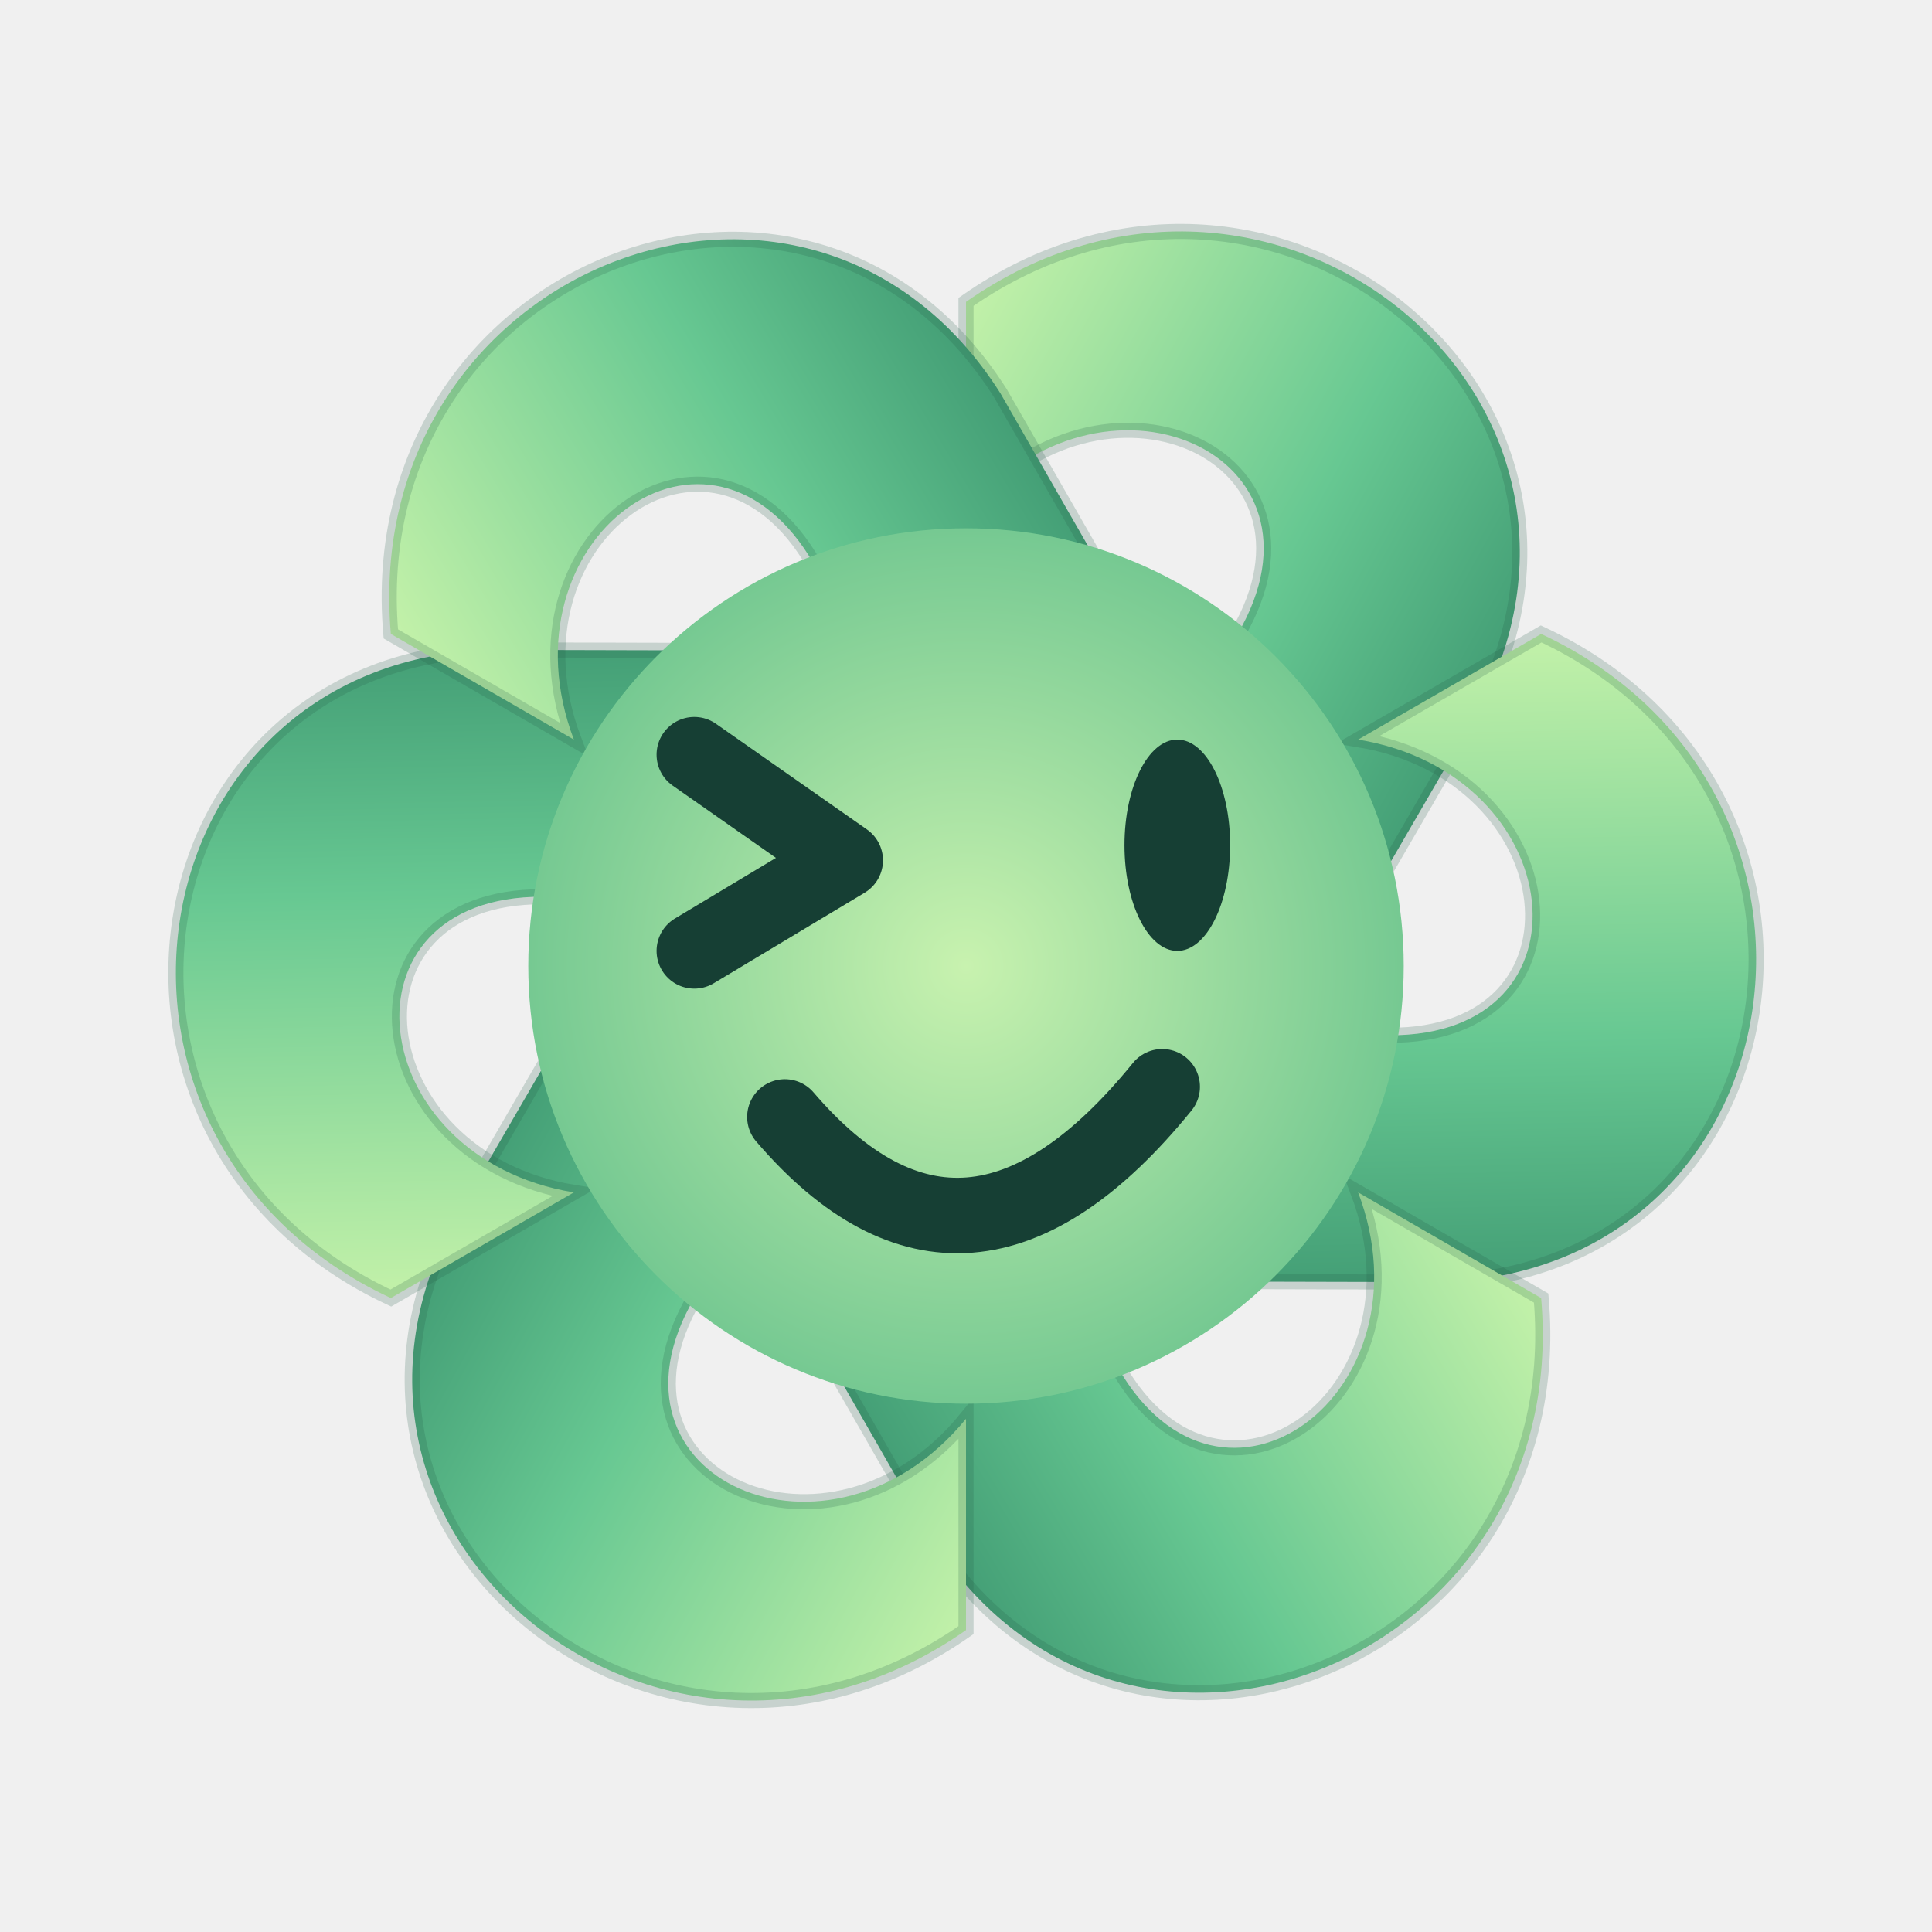
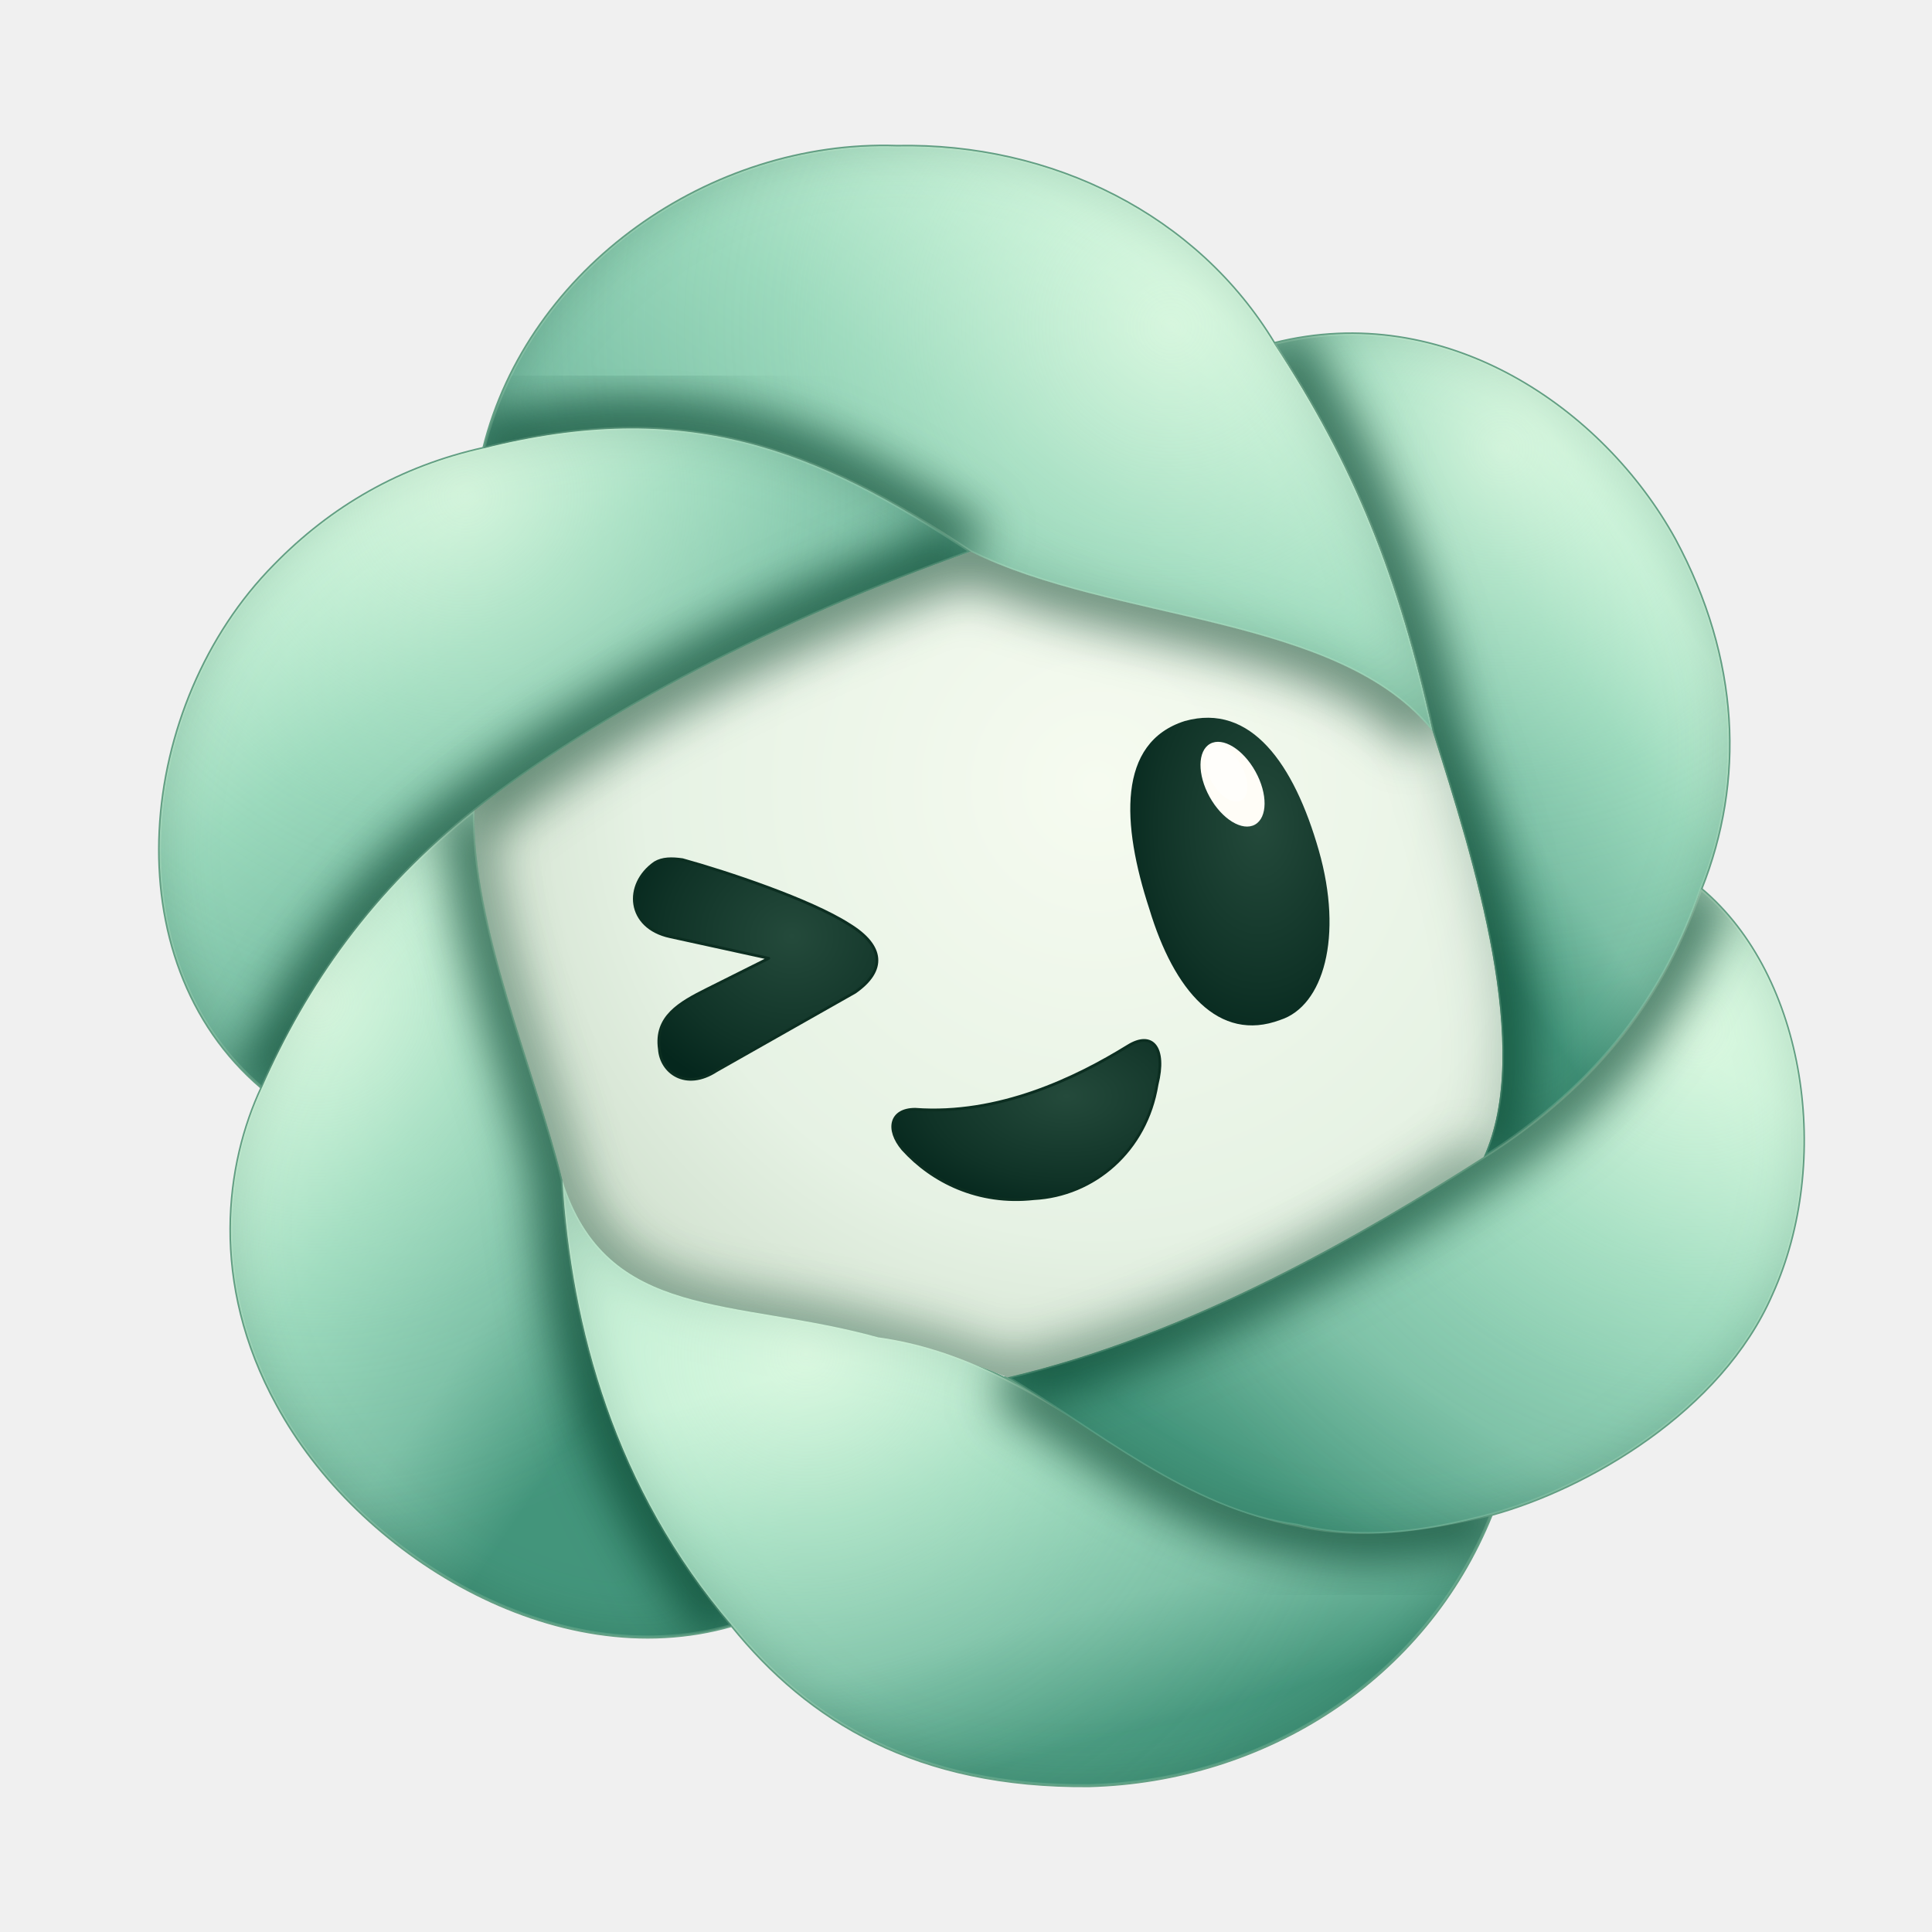
- <svg xmlns="http://www.w3.org/2000/svg" viewBox="0 0 128 128" role="img" aria-label="Codexbot">
+ <svg xmlns="http://www.w3.org/2000/svg" viewBox="0 0 1254 1254" role="img" aria-labelledby="title">
  <defs>
-     <linearGradient id="jade" x1="0" y1="0" x2="1" y2="1">
-       <stop stop-color="#cbf5ab" />
-       <stop offset=".45" stop-color="#67c892" />
-       <stop offset="1" stop-color="#196d54" />
+     <path id="crown" d="M314 291C343 174 461 91 582 95C683 93 777 140 827 223C879 302 908 375 930 475C870 399 722 404 630 358C529 291 445 258 314 291Z" />
+     <clipPath id="clip-crown">
+       <use href="#crown" />
+     </clipPath>
+     <linearGradient id="jade-crown" gradientUnits="userSpaceOnUse" x1="650" y1="105" x2="400" y2="465">
+       <stop offset="0" stop-color="#c3efd5" />
+       <stop offset="0.34" stop-color="#96d6b9" />
+       <stop offset="0.7" stop-color="#79bea4" />
+       <stop offset="1" stop-color="#43957b" />
    </linearGradient>
-     <radialGradient id="face">
-       <stop stop-color="#c8f2af" />
-       <stop offset="1" stop-color="#76c992" />
+     <radialGradient id="light-crown" gradientUnits="userSpaceOnUse" cx="760" cy="212" r="420">
+       <stop stop-color="#ecffe9" stop-opacity=".55" />
+       <stop offset=".6" stop-color="#c4f3d7" stop-opacity=".13" />
+       <stop offset="1" stop-color="#b8edce" stop-opacity="0" />
    </radialGradient>
-     <path id="loop" d="M64 20C84 6 109 26 98 47L80 78C75 87 60 80 66 69L82 42C89 30 73 23 64 34Z" />
+     <path id="west" d="M170 706C72 623 89 457 178 367C215 329 260 303 314 291C445 258 529 291 630 358C506 402 390 462 308 526C242 578 199 640 170 706Z" />
+     <clipPath id="clip-west">
+       <use href="#west" />
+     </clipPath>
+     <linearGradient id="jade-west" gradientUnits="userSpaceOnUse" x1="247" y1="323" x2="442" y2="571">
+       <stop offset="0" stop-color="#c3efd5" />
+       <stop offset="0.34" stop-color="#96d6b9" />
+       <stop offset="0.7" stop-color="#79bea4" />
+       <stop offset="1" stop-color="#43957b" />
+     </linearGradient>
+     <radialGradient id="light-west" gradientUnits="userSpaceOnUse" cx="302" cy="322" r="365">
+       <stop stop-color="#ecffe9" stop-opacity=".55" />
+       <stop offset=".6" stop-color="#c4f3d7" stop-opacity=".13" />
+       <stop offset="1" stop-color="#b8edce" stop-opacity="0" />
+     </radialGradient>
+     <path id="southwest" d="M308 526C306 600 348 696 365 766C371 862 399 966 475 1055C360 1088 232 1008 180 912C136 832 147 755 170 706C199 640 242 578 308 526Z" />
+     <clipPath id="clip-southwest">
+       <use href="#southwest" />
+     </clipPath>
+     <linearGradient id="jade-southwest" gradientUnits="userSpaceOnUse" x1="183" y1="677" x2="431" y2="846">
+       <stop offset="0" stop-color="#c3efd5" />
+       <stop offset="0.34" stop-color="#96d6b9" />
+       <stop offset="0.7" stop-color="#79bea4" />
+       <stop offset="1" stop-color="#43957b" />
+     </linearGradient>
+     <radialGradient id="light-southwest" gradientUnits="userSpaceOnUse" cx="206" cy="650" r="358">
+       <stop stop-color="#ecffe9" stop-opacity=".55" />
+       <stop offset=".6" stop-color="#c4f3d7" stop-opacity=".13" />
+       <stop offset="1" stop-color="#b8edce" stop-opacity="0" />
+     </radialGradient>
+     <path id="south" d="M365 766C394 858 476 842 570 868C678 883 743 972 842 990C885 1000 930 992 968 983C925 1090 821 1156 707 1159C595 1160 525 1117 475 1055C399 966 371 862 365 766Z" />
+     <clipPath id="clip-south">
+       <use href="#south" />
+     </clipPath>
+     <linearGradient id="jade-south" gradientUnits="userSpaceOnUse" x1="567" y1="877" x2="639" y2="1149">
+       <stop offset="0" stop-color="#c3efd5" />
+       <stop offset="0.34" stop-color="#96d6b9" />
+       <stop offset="0.7" stop-color="#79bea4" />
+       <stop offset="1" stop-color="#43957b" />
+     </linearGradient>
+     <radialGradient id="light-south" gradientUnits="userSpaceOnUse" cx="523" cy="879" r="385">
+       <stop stop-color="#ecffe9" stop-opacity=".55" />
+       <stop offset=".6" stop-color="#c4f3d7" stop-opacity=".13" />
+       <stop offset="1" stop-color="#b8edce" stop-opacity="0" />
+     </radialGradient>
+     <path id="southeast" d="M1104 577C1172 634 1189 754 1150 840C1117 916 1030 966 968 983C923 995 883 1000 842 990C773 981 708 926 654 894C774 866 886 800 963 751C1039 703 1081 644 1104 577Z" />
+     <clipPath id="clip-southeast">
+       <use href="#southeast" />
+     </clipPath>
+     <linearGradient id="jade-southeast" gradientUnits="userSpaceOnUse" x1="1061" y1="655" x2="842" y2="988">
+       <stop offset="0" stop-color="#c3efd5" />
+       <stop offset="0.34" stop-color="#96d6b9" />
+       <stop offset="0.7" stop-color="#79bea4" />
+       <stop offset="1" stop-color="#43957b" />
+     </linearGradient>
+     <radialGradient id="light-southeast" gradientUnits="userSpaceOnUse" cx="1101" cy="668" r="397">
+       <stop stop-color="#ecffe9" stop-opacity=".55" />
+       <stop offset=".6" stop-color="#c4f3d7" stop-opacity=".13" />
+       <stop offset="1" stop-color="#b8edce" stop-opacity="0" />
+     </radialGradient>
+     <path id="east" d="M827 223C938 195 1040 265 1087 350C1129 428 1132 507 1104 577C1081 644 1039 703 963 751C995 681 957 560 930 475C908 375 879 302 827 223Z" />
+     <clipPath id="clip-east">
+       <use href="#east" />
+     </clipPath>
+     <linearGradient id="jade-east" gradientUnits="userSpaceOnUse" x1="1078" y1="385" x2="895" y2="513">
+       <stop offset="0" stop-color="#c3efd5" />
+       <stop offset="0.34" stop-color="#96d6b9" />
+       <stop offset="0.7" stop-color="#79bea4" />
+       <stop offset="1" stop-color="#43957b" />
+     </linearGradient>
+     <radialGradient id="light-east" gradientUnits="userSpaceOnUse" cx="975" cy="291" r="362">
+       <stop stop-color="#ecffe9" stop-opacity=".55" />
+       <stop offset=".6" stop-color="#c4f3d7" stop-opacity=".13" />
+       <stop offset="1" stop-color="#b8edce" stop-opacity="0" />
+     </radialGradient>
+     <path id="face-shape" d="M308 526C390 462 506 402 630 358C722 404 870 399 930 475C957 560 995 681 963 751C886 800 774 866 654 894C625 882 598 874 570 868C476 842 394 858 365 766C348 696 306 600 308 526Z" />
+     <clipPath id="face-clip">
+       <use href="#face-shape" />
+     </clipPath>
+     <radialGradient id="porcelain" gradientUnits="userSpaceOnUse" cx="712" cy="510" r="532">
+       <stop stop-color="#f6fbf0" />
+       <stop offset=".55" stop-color="#e6f2e4" />
+       <stop offset=".82" stop-color="#cfdfcd" />
+       <stop offset="1" stop-color="#8fb49c" />
+     </radialGradient>
+     <radialGradient id="ink" cx="65%" cy="35%" r="75%">
+       <stop stop-color="#244a3b" />
+       <stop offset=".7" stop-color="#103327" />
+       <stop offset="1" stop-color="#05271d" />
+     </radialGradient>
+     <radialGradient id="tear-glass" cx="30%" cy="25%" r="75%">
+       <stop stop-color="#e7fff8" />
+       <stop offset=".35" stop-color="#a6dedb" />
+       <stop offset="1" stop-color="#398d94" />
+     </radialGradient>
+     <filter id="seam" x="-40%" y="-40%" width="180%" height="180%" color-interpolation-filters="sRGB">
+       <feGaussianBlur stdDeviation="15" />
+     </filter>
+     <filter id="cushion" x="-15%" y="-15%" width="130%" height="130%" color-interpolation-filters="sRGB">
+       <feGaussianBlur in="SourceAlpha" stdDeviation="18" result="blur" />
+       <feComposite in="SourceAlpha" in2="blur" operator="out" result="rim" />
+       <feFlood flood-color="#124d36" flood-opacity=".28" />
+       <feComposite in2="rim" operator="in" />
+       <feComposite in2="SourceGraphic" operator="over" />
+     </filter>
+     <filter id="satin" x="0" y="0" width="100%" height="100%" color-interpolation-filters="sRGB">
+       <feTurbulence type="fractalNoise" baseFrequency=".78" numOctaves="3" seed="17" stitchTiles="stitch" />
+       <feColorMatrix type="saturate" values="0" />
+       <feComponentTransfer>
+         <feFuncA type="linear" slope=".12" />
+       </feComponentTransfer>
+       <feComposite in2="SourceGraphic" operator="in" />
+       <feBlend in2="SourceGraphic" mode="soft-light" />
+     </filter>
+     <pattern id="weave" width="3" height="3" patternUnits="userSpaceOnUse" patternTransform="rotate(35)">
+       <path d="M0 0V3" stroke="#f3fff3" stroke-opacity=".085" stroke-width=".65" />
+     </pattern>
  </defs>
-   <g class="ring" fill="url(#jade)" stroke="#235d4933" stroke-width="1">
-     <g transform="rotate(0 64 64)">
-       <use href="#loop" class="petal" style="animation-delay:-0s" />
+   <g class="mascot">
+     <use href="#crown" fill="#629e83" stroke="#629e83" stroke-width="2" />
+     <use href="#west" fill="#629e83" stroke="#629e83" stroke-width="2" />
+     <use href="#southwest" fill="#629e83" stroke="#629e83" stroke-width="2" />
+     <use href="#south" fill="#629e83" stroke="#629e83" stroke-width="2" />
+     <use href="#southeast" fill="#629e83" stroke="#629e83" stroke-width="2" />
+     <use href="#east" fill="#629e83" stroke="#629e83" stroke-width="2" />
+     <g>
+       <use href="#face-shape" fill="url(#porcelain)" filter="url(#cushion)" />
+       <g clip-path="url(#face-clip)" fill="none" stroke="#174e34" filter="url(#seam)">
+         <path d="M309 526C390 462 506 402 630 358C722 404 870 399 930 475" stroke-width="40" opacity=".55" />
+         <path d="M308 526C306 600 348 696 365 766C394 858 476 842 570 868C598 874 625 882 654 894C774 866 886 800 963 751" stroke-width="25" opacity=".4" />
+       </g>
+       <g clip-path="url(#clip-crown)">
+         <use href="#crown" fill="url(#jade-crown)" filter="url(#cushion)" />
+         <use href="#crown" fill="url(#light-crown)" />
+         <path d="M307 292C450 253 531 292 630 358" fill="none" stroke="#03402b" stroke-width="39" opacity=".65" filter="url(#seam)" />
+         <use href="#crown" fill="none" stroke="#e1ffdf" stroke-width="2" opacity=".16" />
+       </g>
+       <g clip-path="url(#clip-west)">
+         <use href="#west" fill="url(#jade-west)" filter="url(#cushion)" />
+         <use href="#west" fill="url(#light-west)" />
+         <path d="M630 357C519 395 391 461 308 526C242 578 199 640 170 706" fill="none" stroke="#03402b" stroke-width="39" opacity=".65" filter="url(#seam)" />
+         <use href="#west" fill="none" stroke="#e1ffdf" stroke-width="2" opacity=".16" />
+       </g>
+       <g clip-path="url(#clip-southwest)">
+         <use href="#southwest" fill="url(#jade-southwest)" filter="url(#cushion)" />
+         <use href="#southwest" fill="url(#light-southwest)" />
+         <path d="M308 526C306 600 348 696 365 766C371 862 399 966 475 1055" fill="none" stroke="#03402b" stroke-width="39" opacity=".65" filter="url(#seam)" />
+         <use href="#southwest" fill="none" stroke="#e1ffdf" stroke-width="2" opacity=".16" />
+       </g>
+       <g clip-path="url(#clip-south)">
+         <use href="#south" fill="url(#jade-south)" filter="url(#cushion)" />
+         <use href="#south" fill="url(#light-south)" />
+         <path d="M654 894C708 926 773 981 842 990C885 1000 930 992 968 983" fill="none" stroke="#03402b" stroke-width="39" opacity=".65" filter="url(#seam)" />
+         <use href="#south" fill="none" stroke="#e1ffdf" stroke-width="2" opacity=".16" />
+       </g>
+       <g clip-path="url(#clip-southeast)">
+         <use href="#southeast" fill="url(#jade-southeast)" filter="url(#cushion)" />
+         <use href="#southeast" fill="url(#light-southeast)" />
+         <path d="M654 894C774 866 886 800 963 751C1039 703 1081 644 1104 577" fill="none" stroke="#03402b" stroke-width="39" opacity=".65" filter="url(#seam)" />
+         <use href="#southeast" fill="none" stroke="#e1ffdf" stroke-width="2" opacity=".16" />
+       </g>
+       <g clip-path="url(#clip-east)">
+         <use href="#east" fill="url(#jade-east)" filter="url(#cushion)" />
+         <use href="#east" fill="url(#light-east)" />
+         <path d="M827 223C879 302 908 375 930 475C957 560 995 681 963 751" fill="none" stroke="#03402b" stroke-width="39" opacity=".65" filter="url(#seam)" />
+         <use href="#east" fill="none" stroke="#e1ffdf" stroke-width="2" opacity=".16" />
+       </g>
    </g>
-     <g transform="rotate(60 64 64)">
-       <use href="#loop" class="petal" style="animation-delay:-0.3s" />
-     </g>
-     <g transform="rotate(120 64 64)">
-       <use href="#loop" class="petal" style="animation-delay:-0.6s" />
-     </g>
-     <g transform="rotate(180 64 64)">
-       <use href="#loop" class="petal" style="animation-delay:-0.9s" />
-     </g>
-     <g transform="rotate(240 64 64)">
-       <use href="#loop" class="petal" style="animation-delay:-1.2s" />
-     </g>
-     <g transform="rotate(300 64 64)">
-       <use href="#loop" class="petal" style="animation-delay:-1.5s" />
+     <g fill="url(#ink)" stroke="#0c2e21" stroke-width="1.8" stroke-linejoin="round">
+       <path d="M443 558C472 566 526 584 551 600C574 614 575 630 555 644L465 695C445 708 429 696 428 681C425 660 441 651 459 642L499 622L435 608C407 602 405 574 425 560C430 557 436 557 443 558Z" />
+       <g class="eye" stroke="none">
+         <path d="M769 468C812 456 840 496 856 552C872 608 859 653 831 662C791 677 762 643 746 590C728 535 725 482 769 468Z" />
+         <ellipse cx="800" cy="509" rx="17" ry="30" transform="rotate(-29 800 509)" fill="#fffdf7" />
+         <ellipse cx="796" cy="502" rx="11" ry="20" transform="rotate(-29 796 502)" fill="#fff" opacity=".5" />
+       </g>
+       <path d="M594 720C648 724 698 700 732 679C748 669 757 680 751 704C744 747 710 776 671 778C635 782 605 767 586 746C575 733 578 720 594 720Z" />
    </g>
  </g>
-   <circle cx="64" cy="64" r="29" fill="url(#face)" />
-   <g fill="none" stroke="#163f34" stroke-width="5" stroke-linecap="round" stroke-linejoin="round">
-     <path d="m46 50 10 7-10 6" />
-     <ellipse class="eye" cx="78" cy="56" rx="3.5" ry="7" fill="#163f34" stroke="none" />
-     <path class="smile" d="M52 74q12 14 25-2" />
-   </g>
</svg>
